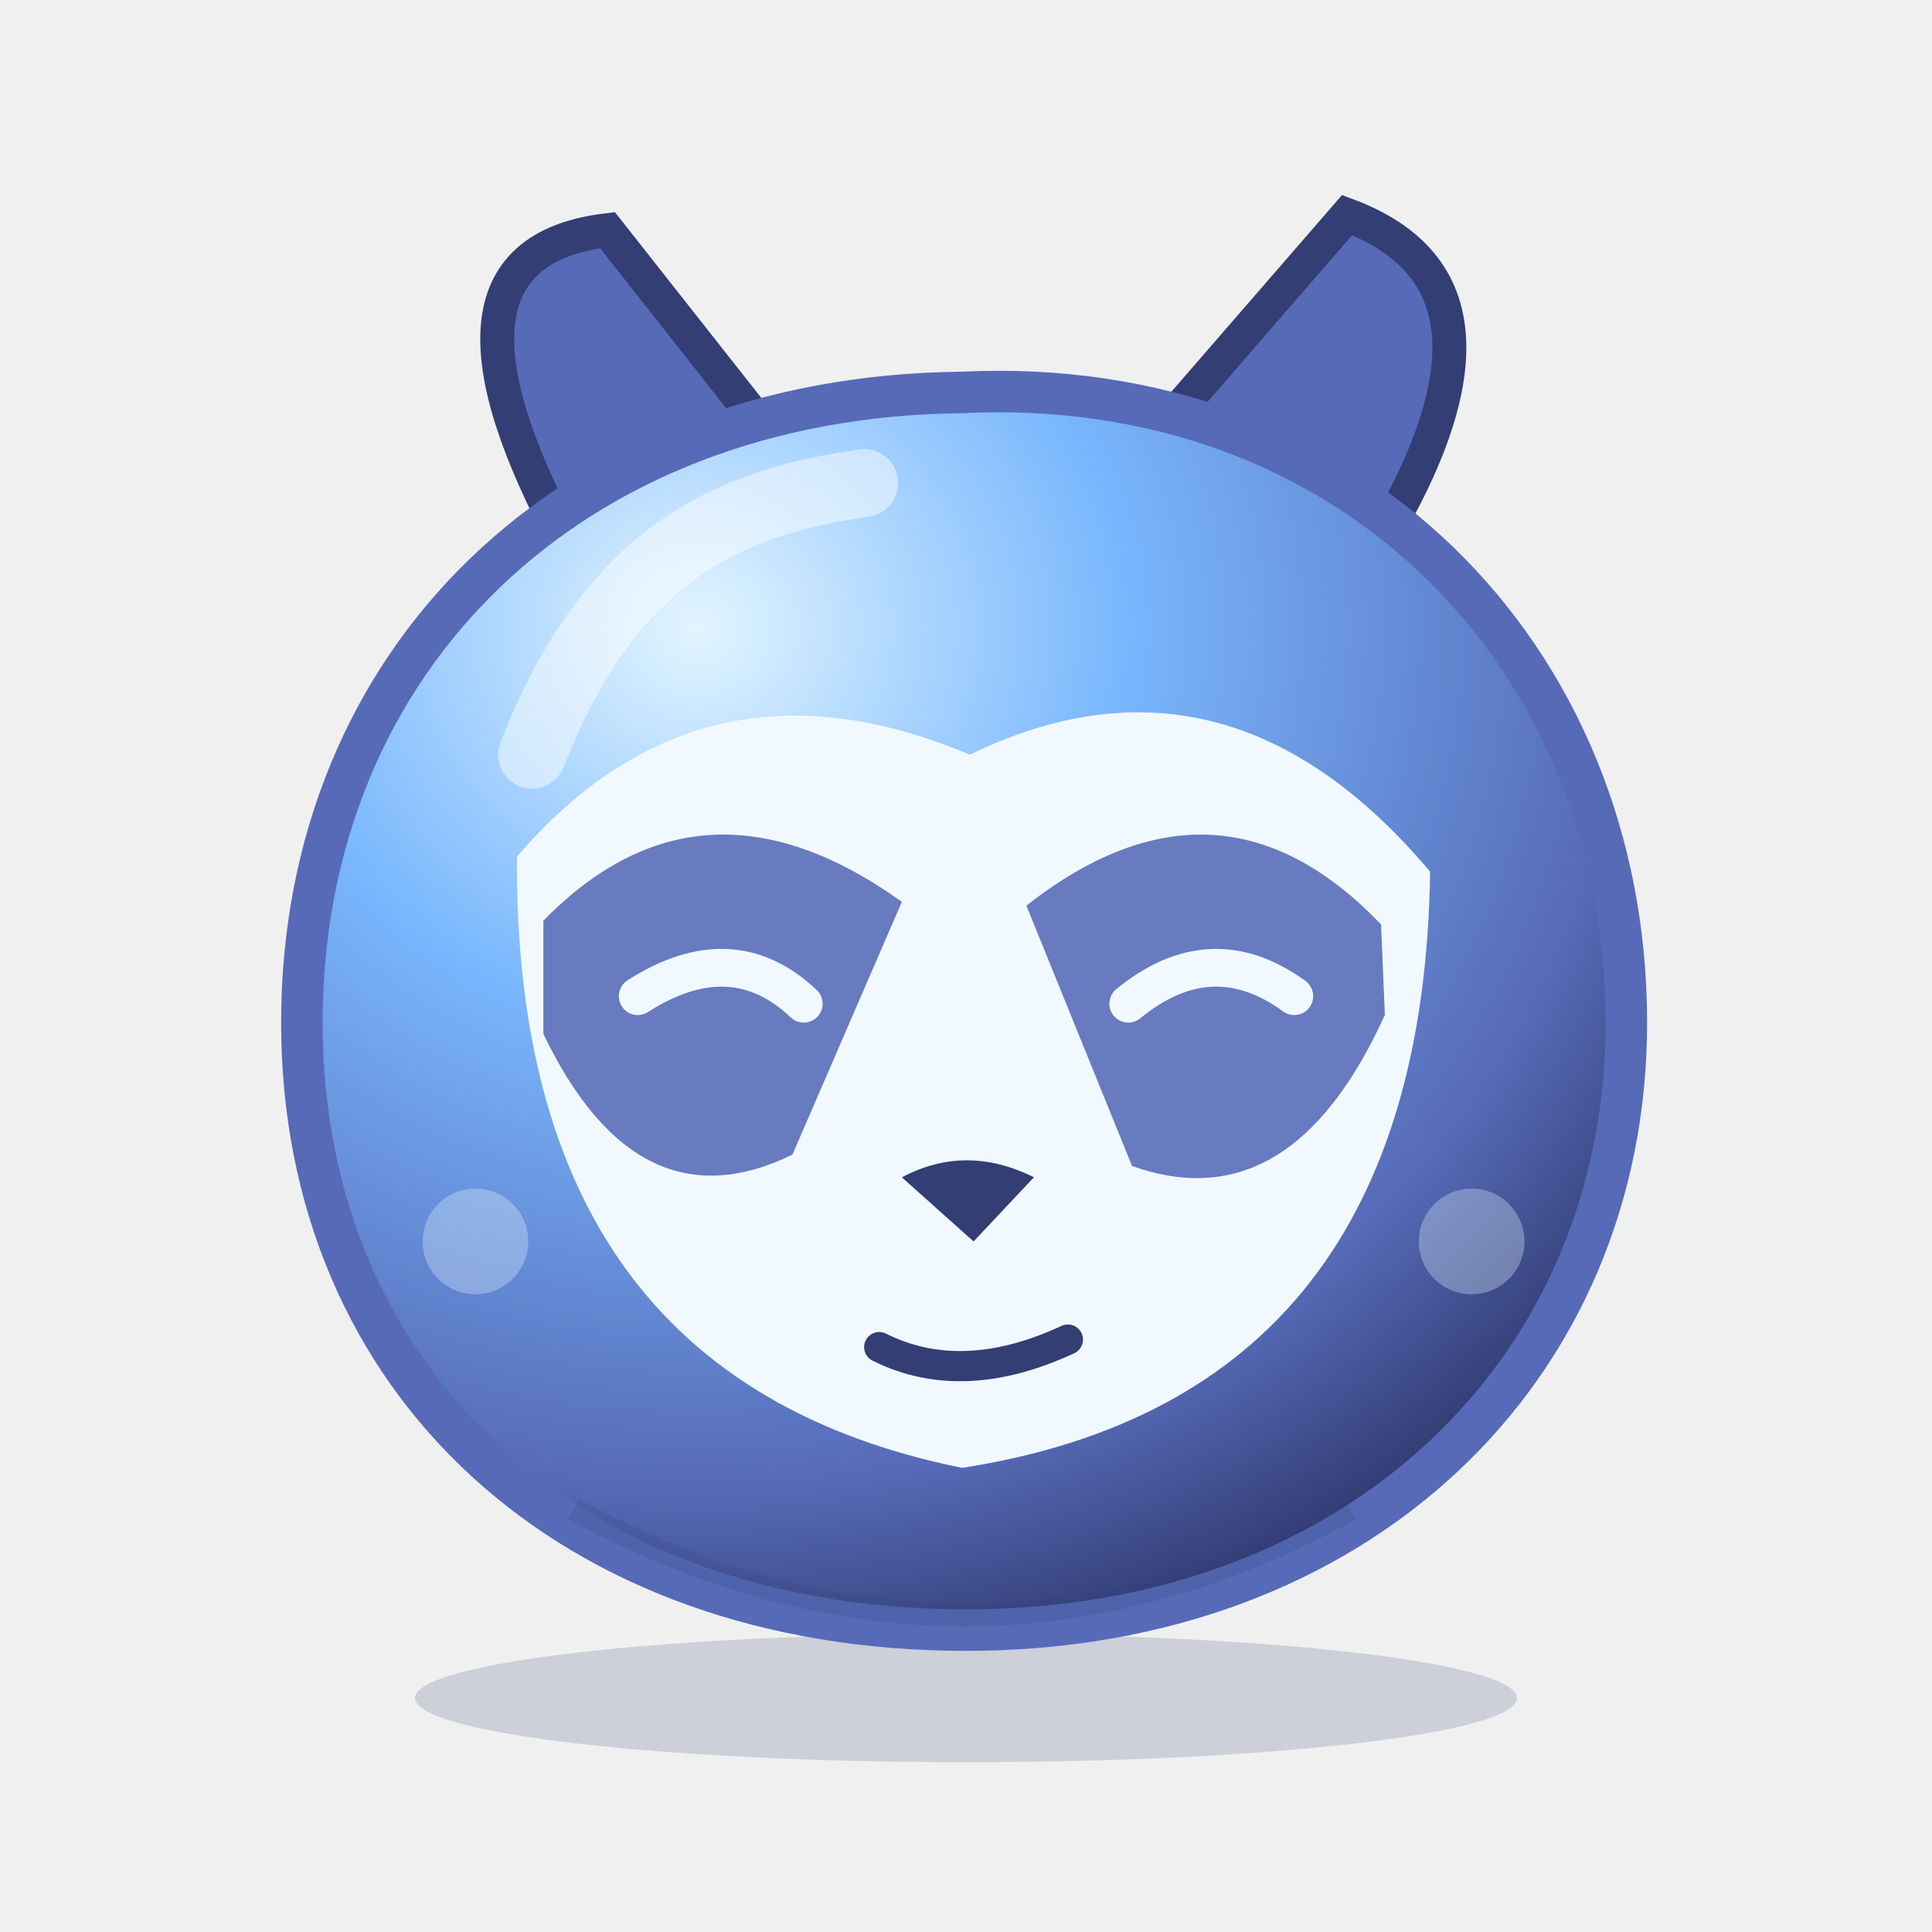
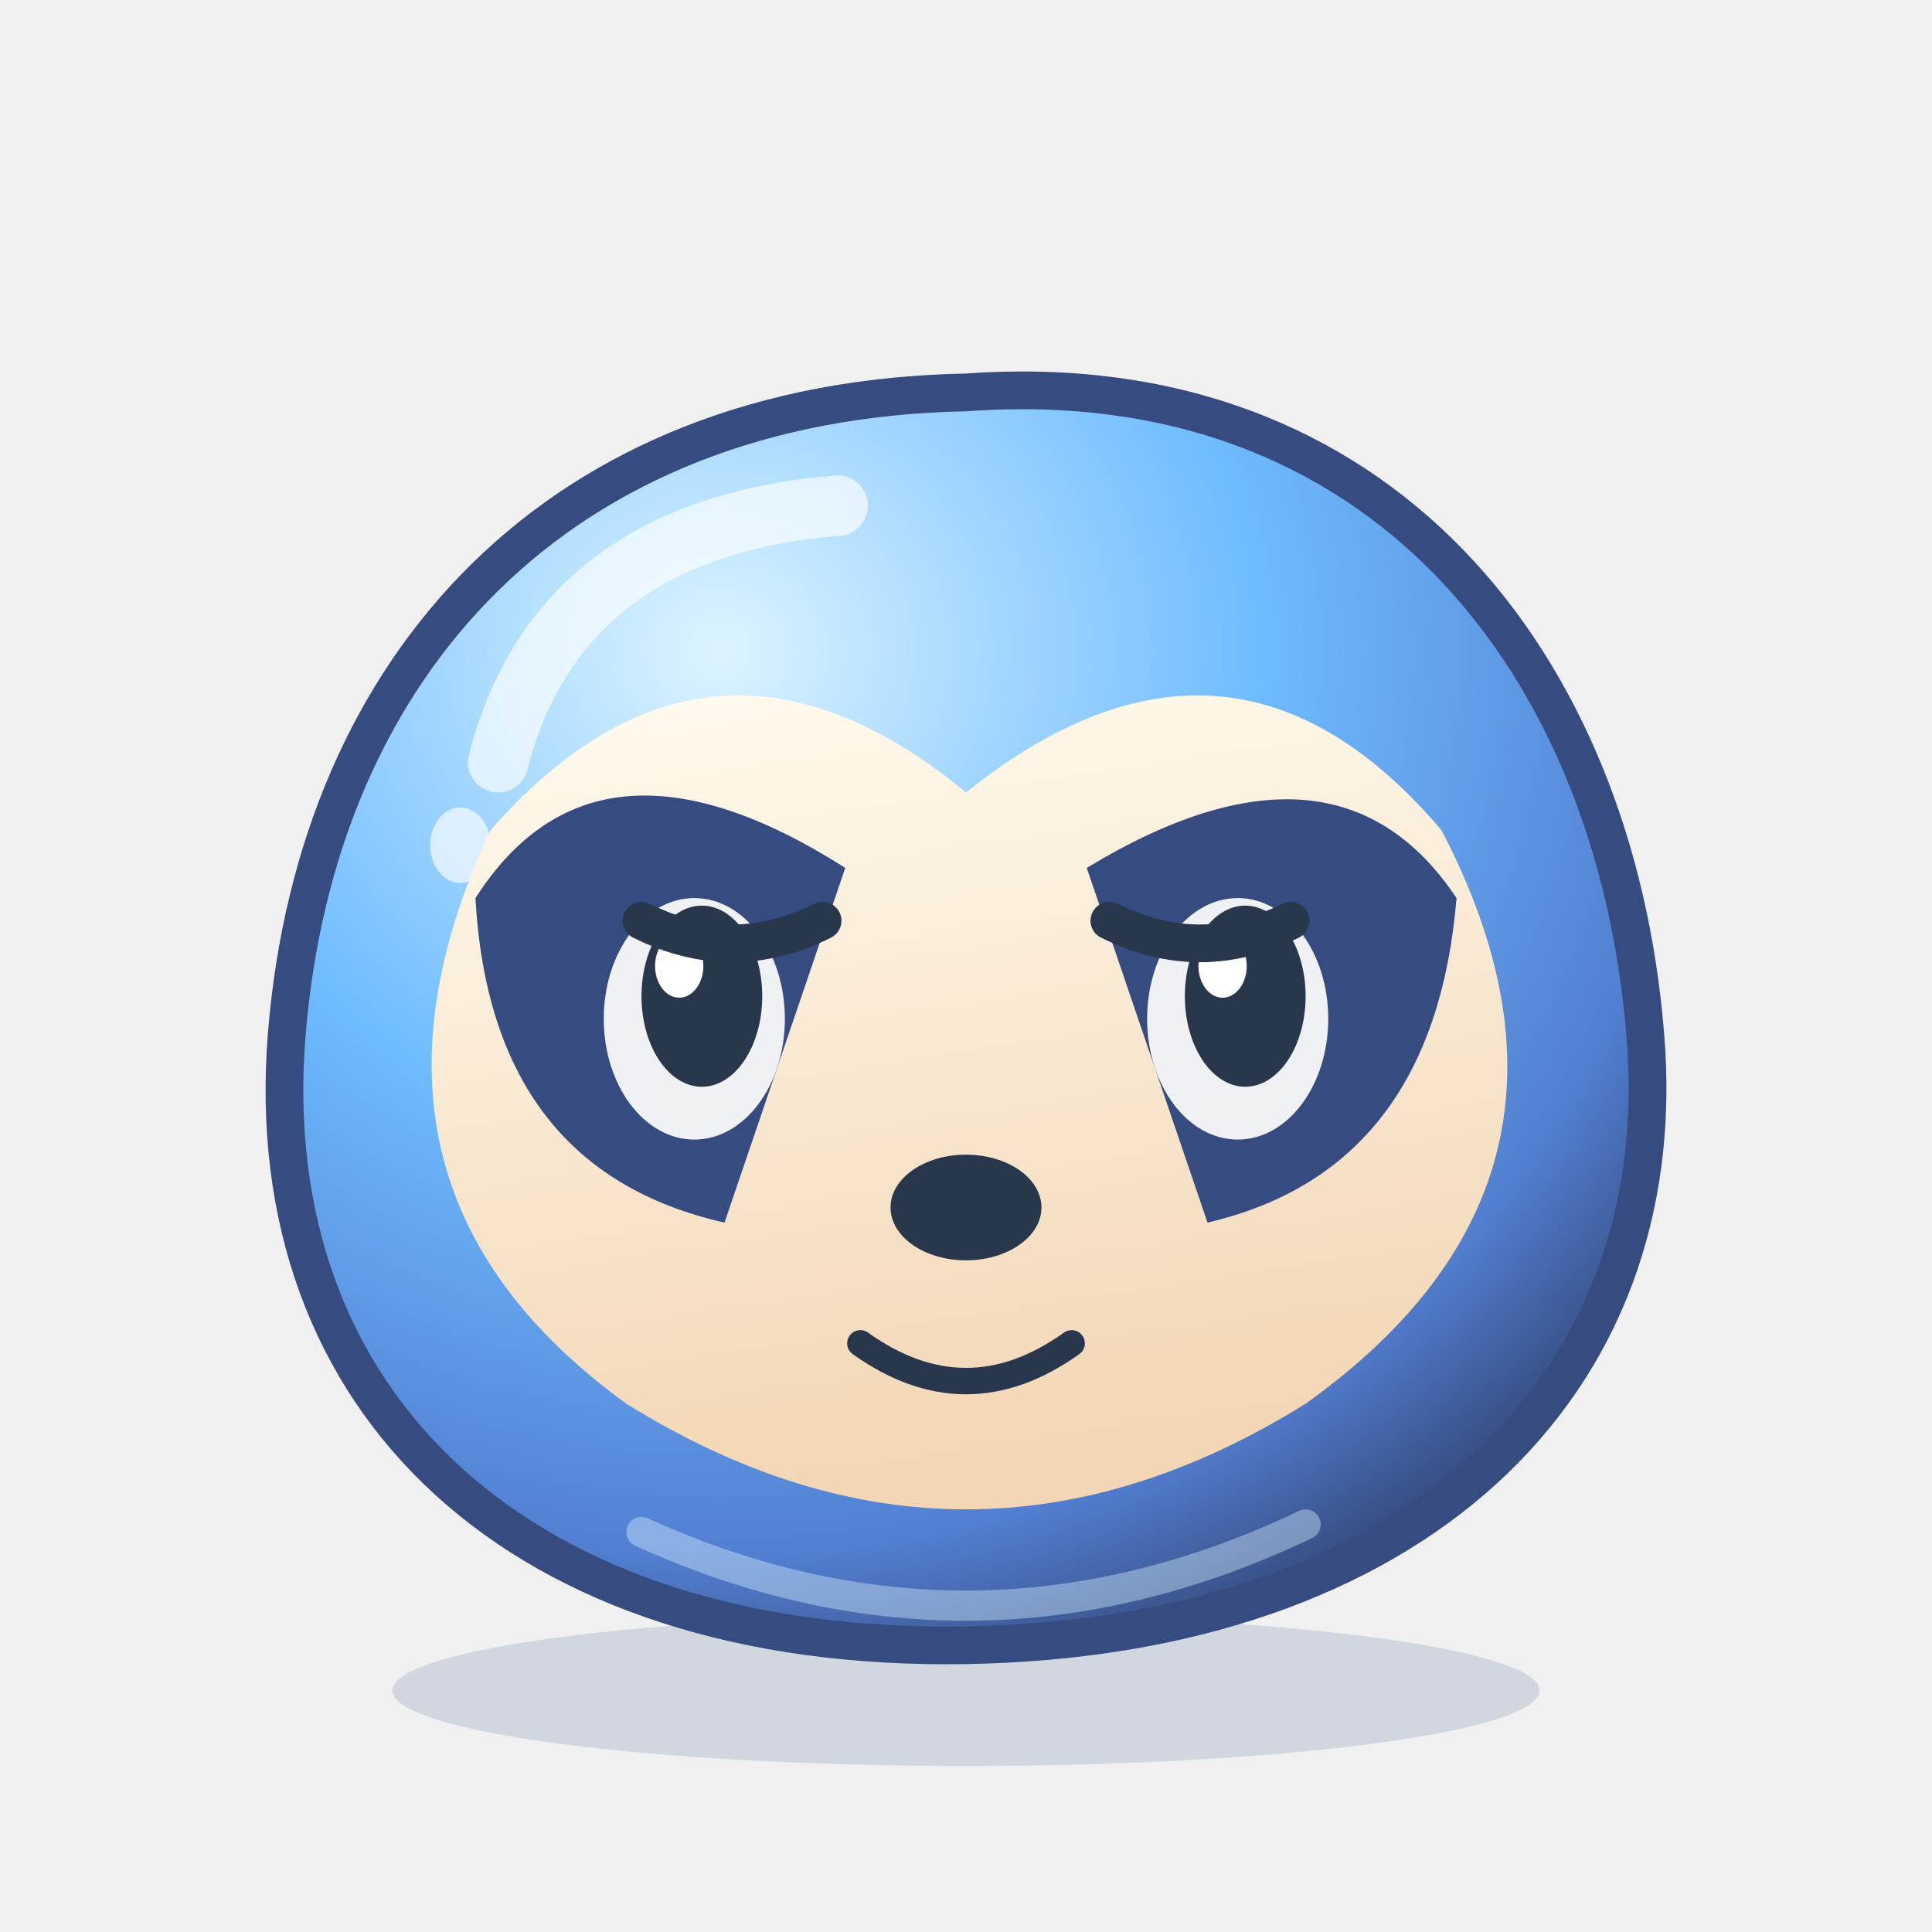
- <svg xmlns="http://www.w3.org/2000/svg" width="256" height="256" viewBox="0 0 512 512">
+ <svg xmlns="http://www.w3.org/2000/svg" width="256" height="256" viewBox="0 0 256 256">
  <defs>
-     <radialGradient id="coat" cx="30%" cy="19%" r="86%">
-       <stop stop-color="#E2F5FF" />
-       <stop offset=".37" stop-color="#79B7FD" />
-       <stop offset=".81" stop-color="#566AB8" />
-       <stop offset="1" stop-color="#333E75" />
+     <radialGradient id="body" cx=".32" cy=".21" r=".85">
+       <stop stop-color="#DDF4FF" />
+       <stop offset=".46" stop-color="#6FBCFF" />
+       <stop offset=".84" stop-color="#527FD1" />
+       <stop offset="1" stop-color="#364C80" />
    </radialGradient>
-     <radialGradient id="glow" cx="38%" cy="26%" r="68%">
-       <stop stop-color="#FFFFFF" stop-opacity=".34" />
-       <stop offset="1" stop-color="#FFFFFF" stop-opacity="0" />
-     </radialGradient>
+     <linearGradient id="cream" x2=".2" y2="1">
+       <stop stop-color="#FFFCF0" />
+       <stop offset="1" stop-color="#F3D6B5" />
+     </linearGradient>
+     <linearGradient id="gold" x2=".6" y2="1">
+       <stop stop-color="#FFF7B3" />
+       <stop offset=".5" stop-color="#FFC75F" />
+       <stop offset="1" stop-color="#D78338" />
+     </linearGradient>
  </defs>
-   <ellipse cx="256" cy="450" rx="146" ry="17" fill="#333E75" opacity=".19" />
-   <path d="M148 140Q110 67 161 61L213 127M298 125l59-68q51 19 6 91" fill="#566AB8" stroke="#333E75" stroke-width="9" />
-   <path d="M255 104C358 99 431 174 431 271C431 363 360 432 256 432C151 432 80 366 80 271C80 175 151 105 255 104Z" fill="url(#coat)" stroke="#566AB8" stroke-width="11" />
-   <path d="M141 200C162 146 194 133 229 128" stroke="#FFFFFF" stroke-opacity=".48" stroke-width="18" fill="none" stroke-linecap="round" />
-   <path d="M157 220L165 214" stroke="#FFFFFF" stroke-width="8" stroke-linecap="round" opacity=".55" />
-   <path d="M137 227Q186 170 257 200Q325 167 379 231Q377 370 255 389Q136 365 137 227Z" fill="#F1F9FF" />
-   <path d="M144 244Q186 201 239 239L210 306Q169 326 144 274Zm222 1Q323 200 272 240L300 309Q342 324 367 269Z" fill="#566AB8" opacity=".88" />
-   <path d="M169 264q25-16 44 2M299 266q22-18 44-2" stroke="#F1F9FF" stroke-width="10" fill="none" stroke-linecap="round" />
-   <path d="M239 312Q256 303 274 312L258 329Z" fill="#333E75" />
-   <path d="M233 357Q255 368 283 355" fill="none" stroke="#333E75" stroke-width="8" stroke-linecap="round" />
-   <path d="M152 400Q256 456 358 400" stroke="#333E75" stroke-opacity=".18" stroke-width="6" fill="none" />
-   <circle cx="126" cy="329" r="14" fill="#E2F5FF" opacity=".32" />
-   <circle cx="390" cy="329" r="14" fill="#E2F5FF" opacity=".32" />
+   <ellipse cx="128" cy="224" rx="76" ry="10" fill="#364C80" opacity=".16" />
+   <path d="M128 52C183 48 214 88 218 137C222 184 187 217 128 218C69 219 34 186 38 137C42 88 74 53 128 52Z" fill="url(#body)" stroke="#364C80" stroke-width="5" stroke-linecap="round" stroke-linejoin="round" />
+   <path d="M66 101Q74 70 111 67" fill="none" stroke="#FFFFFF" stroke-width="8" stroke-linecap="round" stroke-linejoin="round" opacity=".65" />
+   <ellipse cx="61" cy="112" rx="4" ry="5" fill="#FFFFFF" opacity=".65" />
+   <path d="M128 105Q94 77 65 110Q43 157 83 186Q128 214 173 186Q215 156 191 110Q163 77 128 105Z" fill="url(#cream)" />
+   <path d="M63 119Q79 94 112 115L96 162Q65 155 63 119 M144 115Q177 95 193 119Q190 155 160 162Z" fill="#364C80" />
+   <ellipse cx="92" cy="135" rx="12" ry="16" fill="#FFFFFF" opacity=".92" />
+   <ellipse cx="93" cy="132" rx="8" ry="12" fill="#29374C" />
+   <ellipse cx="90" cy="128" rx="3.2" ry="4.2" fill="#FFFFFF" />
+   <ellipse cx="164" cy="135" rx="12" ry="16" fill="#FFFFFF" opacity=".92" />
+   <ellipse cx="165" cy="132" rx="8" ry="12" fill="#29374C" />
+   <ellipse cx="162" cy="128" rx="3.2" ry="4.2" fill="#FFFFFF" />
+   <path d="M85 122q12 6 24 0 M147 122q12 6 24 0" fill="none" stroke="#29374C" stroke-width="5" stroke-linecap="round" stroke-linejoin="round" />
+   <ellipse cx="128" cy="160" rx="10" ry="7" fill="#29374C" />
+   <path d="M114 178Q128 188 142 178" fill="none" stroke="#29374C" stroke-width="3.5" stroke-linecap="round" stroke-linejoin="round" />
+   <path d="M85 203Q129 223 173 202" fill="none" stroke="#DDF4FF" stroke-width="4" stroke-linecap="round" stroke-linejoin="round" opacity=".4" />
</svg>
